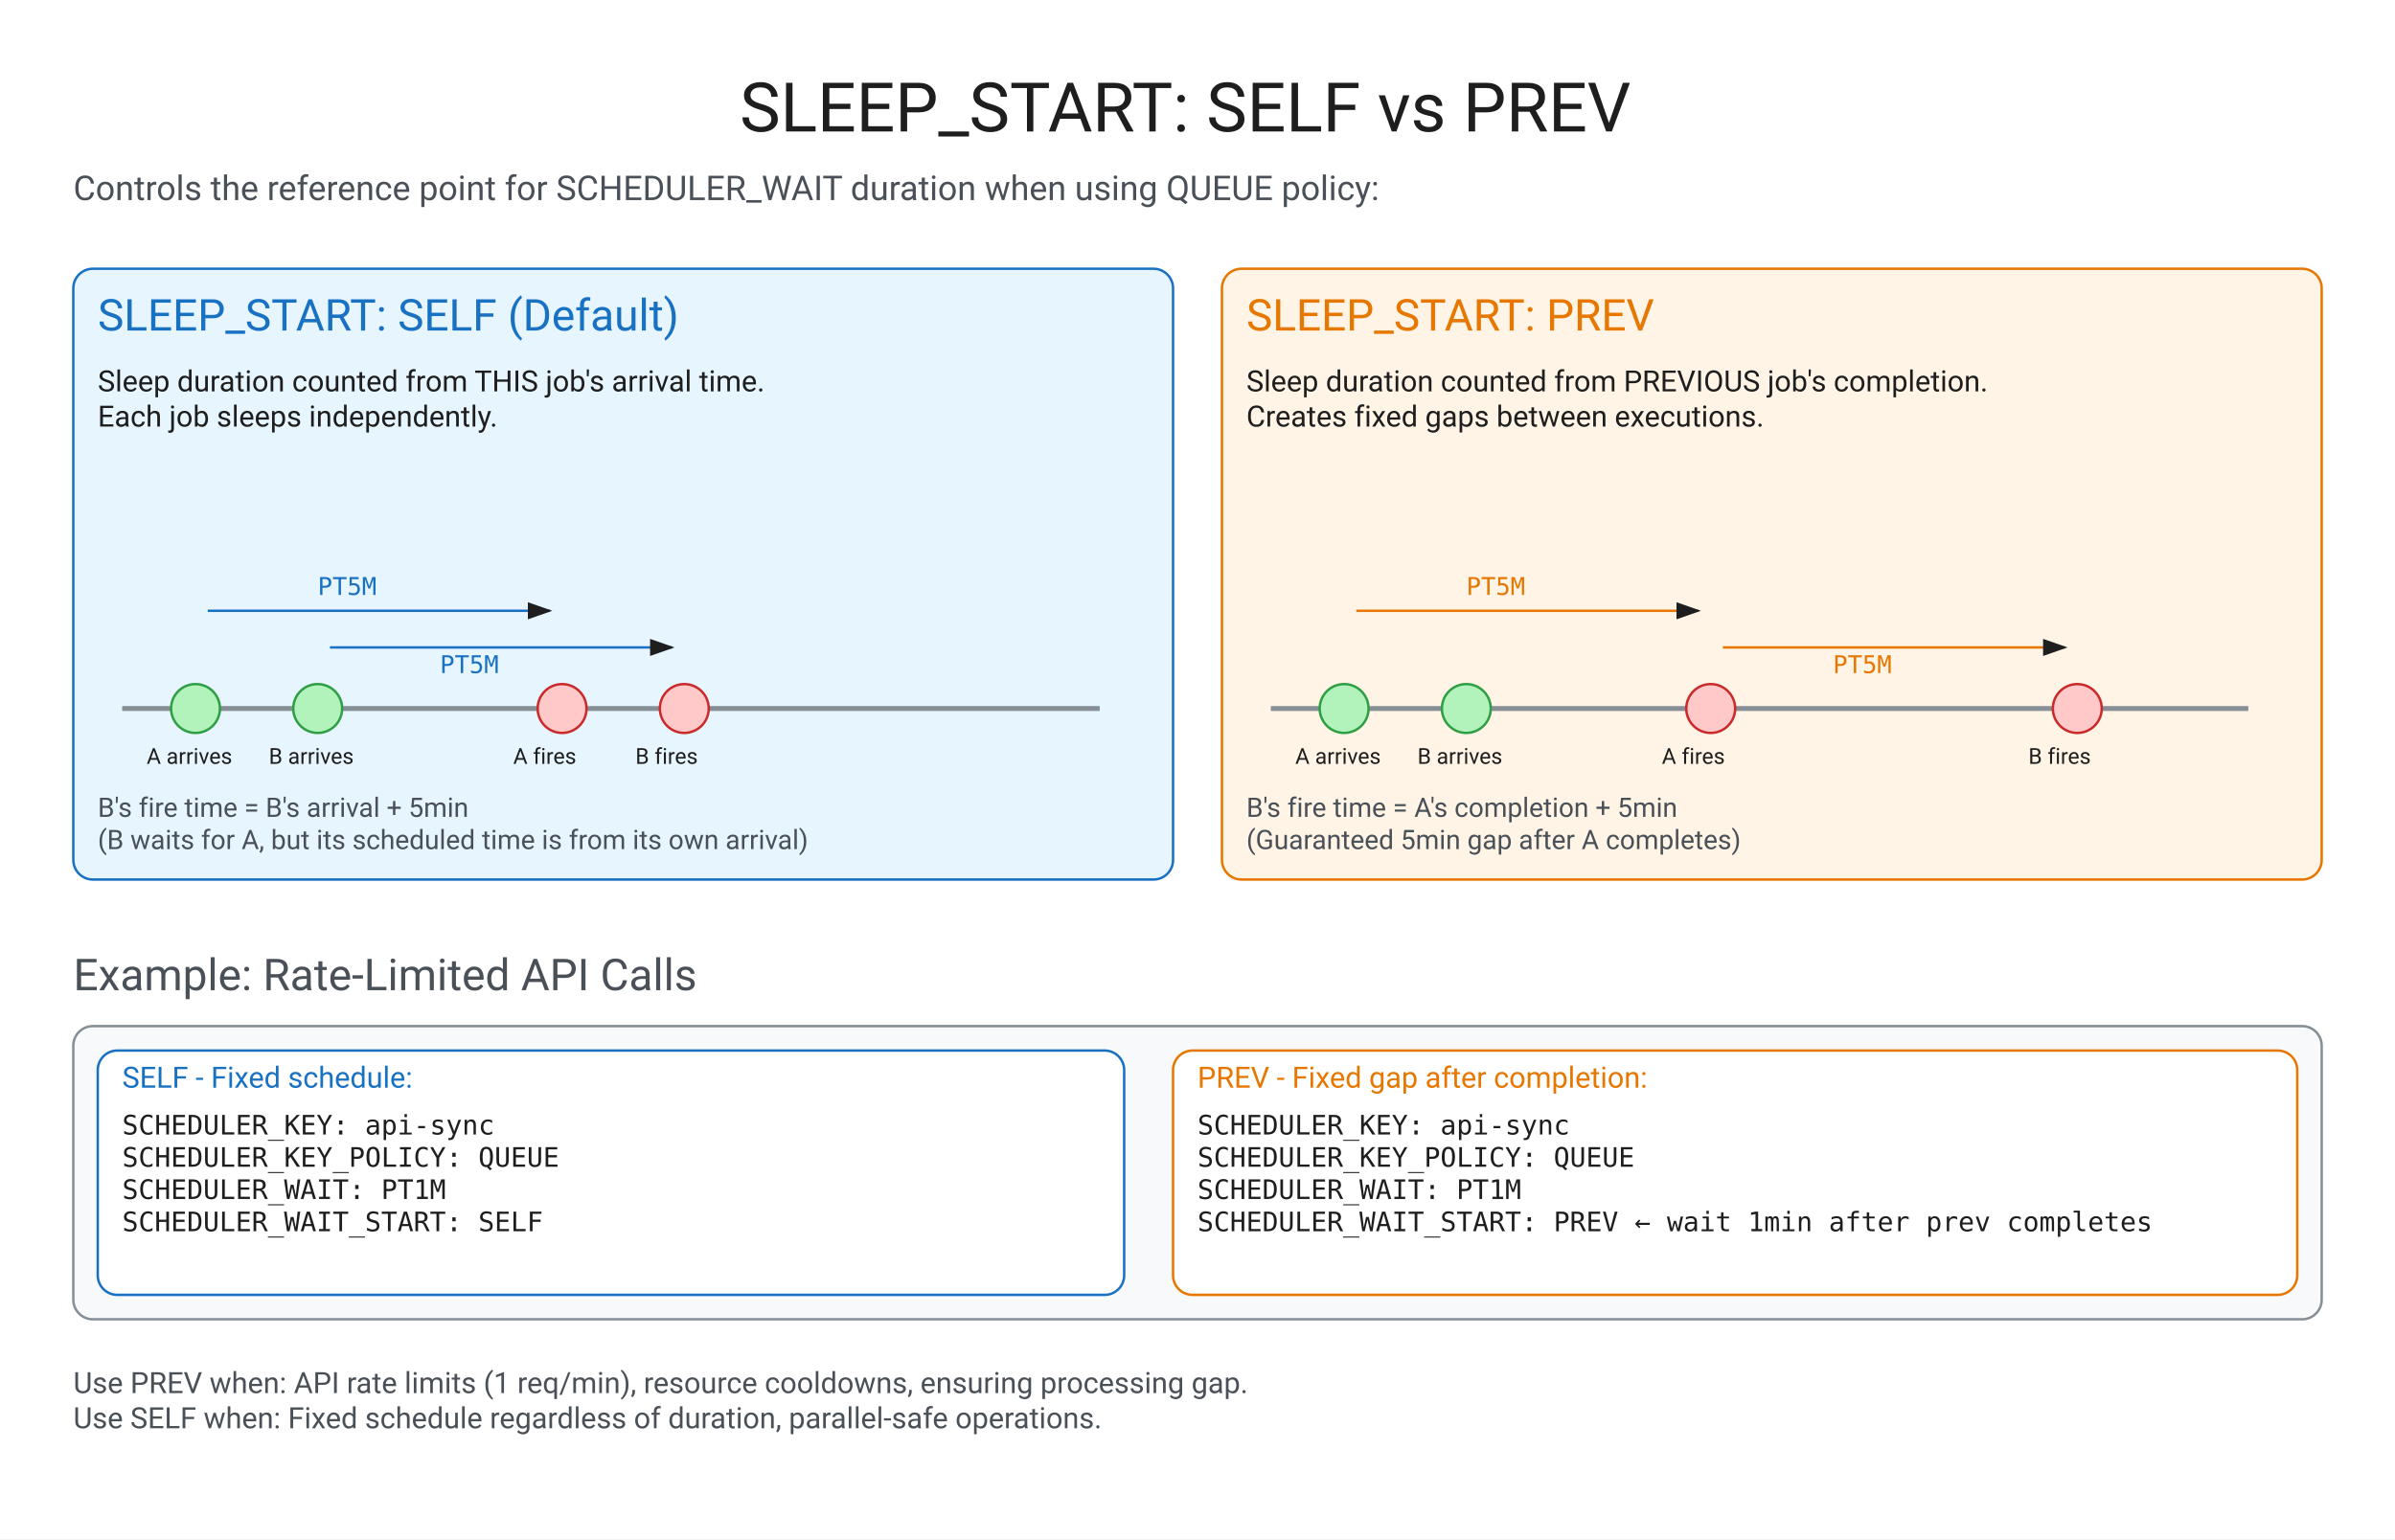
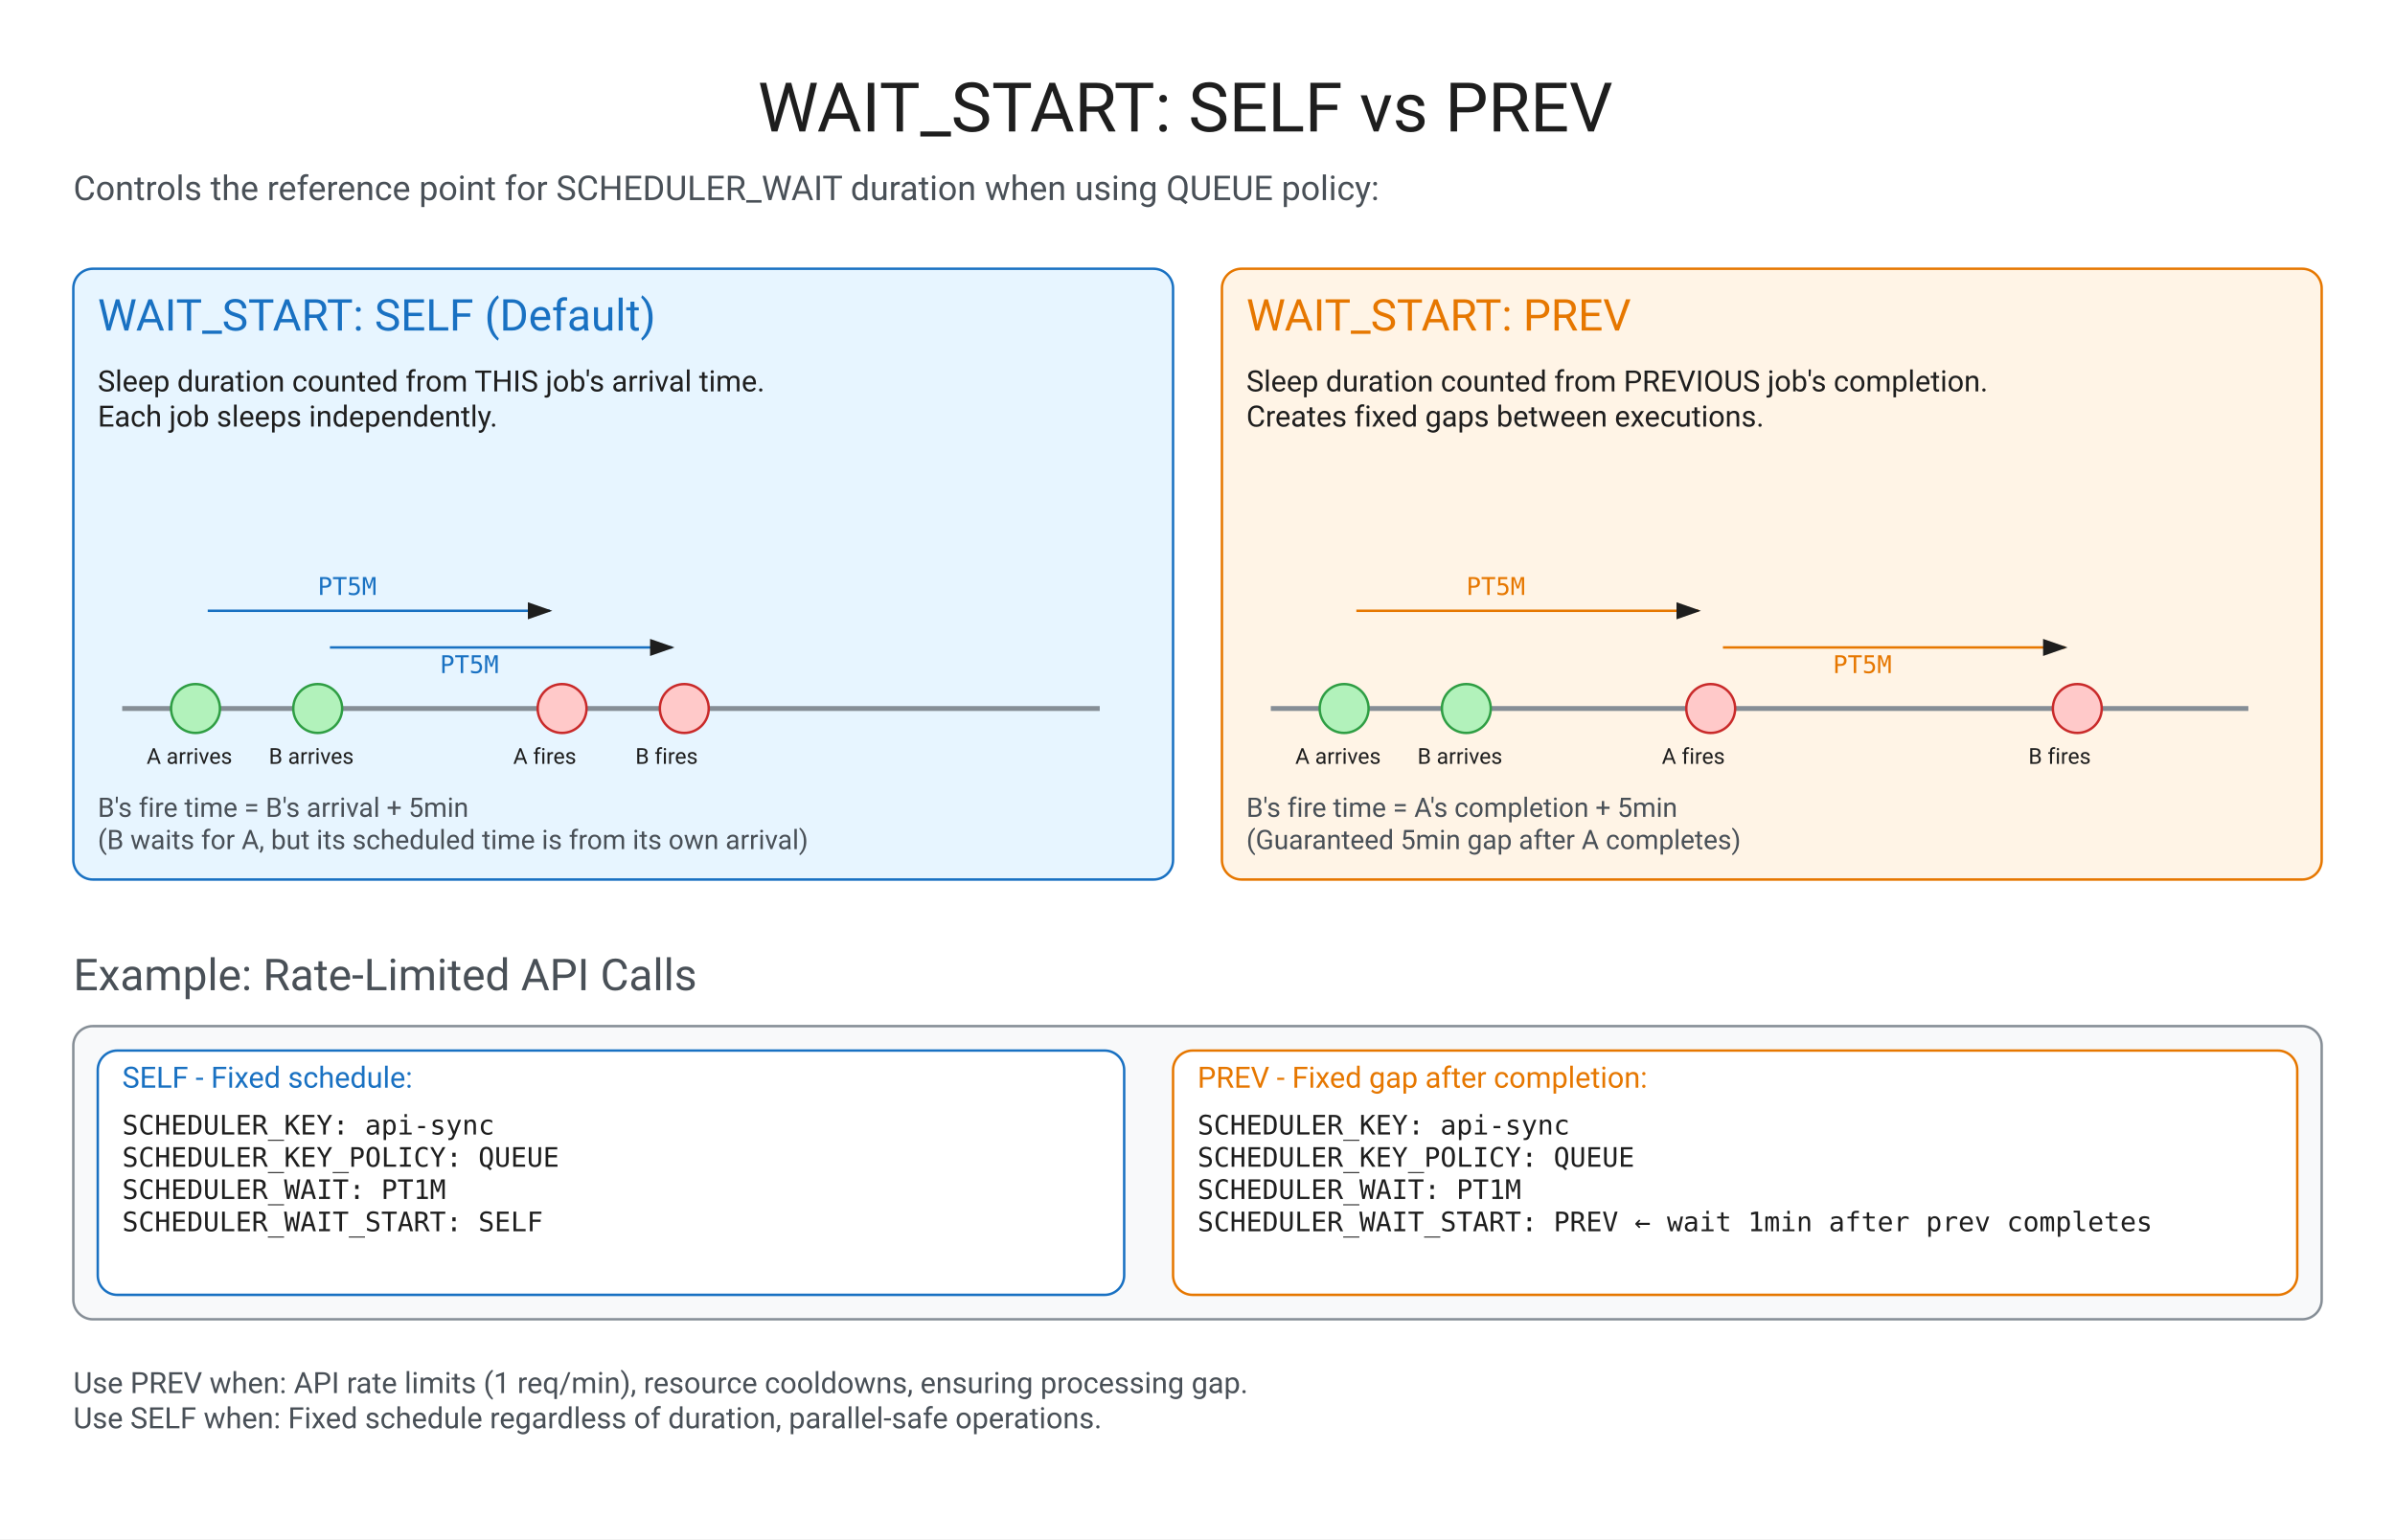
<svg xmlns="http://www.w3.org/2000/svg" viewBox="20 -10 980 630" width="980" height="630">
  <rect x="20" y="-10" width="980" height="630" fill="white" />
  <defs>
    <marker id="arrowhead" markerWidth="10" markerHeight="7" refX="9" refY="3.5" orient="auto">
      <polygon points="0 0, 10 3.5, 0 7" fill="#1e1e1e" />
    </marker>
  </defs>
  <style>
    text { font-family: -apple-system, BlinkMacSystemFont, 'Segoe UI', Roboto, sans-serif; }
    .mono { font-family: 'SF Mono', Monaco, Consolas, monospace; }
  </style>
-   <text x="505" y="43.8" font-size="28" fill="#1e1e1e" text-anchor="middle">SLEEP_START: SELF vs PREV</text>
+   <text x="505" y="43.8" font-size="28" fill="#1e1e1e" text-anchor="middle">WAIT_START: SELF vs PREV</text>
  <text x="50" y="71.9" font-size="14" fill="#495057" text-anchor="start">Controls the reference point for SCHEDULER_WAIT duration when using QUEUE policy:</text>
  <rect x="50" y="100" width="450" height="250" fill="#e7f5ff" stroke="#1971c2" stroke-width="1" rx="8" />
-   <text x="60" y="125.3" font-size="18" fill="#1971c2" text-anchor="start">SLEEP_START: SELF (Default)</text>
+   <text x="60" y="125.3" font-size="18" fill="#1971c2" text-anchor="start">WAIT_START: SELF (Default)</text>
  <text x="60" y="150.2" font-size="12" fill="#1e1e1e" text-anchor="start">Sleep duration counted from THIS job's arrival time.</text>
  <text x="60" y="164.6" font-size="12" fill="#1e1e1e" text-anchor="start">Each job sleeps independently.</text>
  <line x1="70" y1="280" x2="470" y2="280" stroke="#868e96" stroke-width="2" />
  <ellipse cx="100" cy="280" rx="10" ry="10" fill="#b2f2bb" stroke="#2f9e44" stroke-width="1" />
  <text x="80" y="302.65" font-size="9" fill="#1e1e1e" text-anchor="start">A arrives</text>
  <ellipse cx="150" cy="280" rx="10" ry="10" fill="#b2f2bb" stroke="#2f9e44" stroke-width="1" />
  <text x="130" y="302.65" font-size="9" fill="#1e1e1e" text-anchor="start">B arrives</text>
  <ellipse cx="250" cy="280" rx="10" ry="10" fill="#ffc9c9" stroke="#c92a2a" stroke-width="1" />
  <text x="230" y="302.65" font-size="9" fill="#1e1e1e" text-anchor="start">A fires</text>
  <ellipse cx="300" cy="280" rx="10" ry="10" fill="#ffc9c9" stroke="#c92a2a" stroke-width="1" />
  <text x="280" y="302.65" font-size="9" fill="#1e1e1e" text-anchor="start">B fires</text>
  <line x1="105" y1="240" x2="245" y2="240" stroke="#1971c2" stroke-width="1" marker-end="url(#arrowhead)" />
  <text x="150" y="233.5" font-size="10" fill="#1971c2" text-anchor="start" class="mono">PT5M</text>
  <line x1="155" y1="255" x2="295" y2="255" stroke="#1971c2" stroke-width="1" marker-end="url(#arrowhead)" />
  <text x="200" y="265.5" font-size="10" fill="#1971c2" text-anchor="start" class="mono">PT5M</text>
  <text x="60" y="324.35" font-size="11" fill="#495057" text-anchor="start">B's fire time = B's arrival + 5min</text>
  <text x="60" y="337.55" font-size="11" fill="#495057" text-anchor="start">(B waits for A, but its scheduled time is from its own arrival)</text>
  <rect x="520" y="100" width="450" height="250" fill="#fff4e6" stroke="#e67700" stroke-width="1" rx="8" />
-   <text x="530" y="125.3" font-size="18" fill="#e67700" text-anchor="start">SLEEP_START: PREV</text>
+   <text x="530" y="125.3" font-size="18" fill="#e67700" text-anchor="start">WAIT_START: PREV</text>
  <text x="530" y="150.2" font-size="12" fill="#1e1e1e" text-anchor="start">Sleep duration counted from PREVIOUS job's completion.</text>
  <text x="530" y="164.6" font-size="12" fill="#1e1e1e" text-anchor="start">Creates fixed gaps between executions.</text>
  <line x1="540" y1="280" x2="940" y2="280" stroke="#868e96" stroke-width="2" />
  <ellipse cx="570" cy="280" rx="10" ry="10" fill="#b2f2bb" stroke="#2f9e44" stroke-width="1" />
  <text x="550" y="302.65" font-size="9" fill="#1e1e1e" text-anchor="start">A arrives</text>
  <ellipse cx="620" cy="280" rx="10" ry="10" fill="#b2f2bb" stroke="#2f9e44" stroke-width="1" />
  <text x="600" y="302.65" font-size="9" fill="#1e1e1e" text-anchor="start">B arrives</text>
  <ellipse cx="720" cy="280" rx="10" ry="10" fill="#ffc9c9" stroke="#c92a2a" stroke-width="1" />
  <text x="700" y="302.65" font-size="9" fill="#1e1e1e" text-anchor="start">A fires</text>
  <ellipse cx="870" cy="280" rx="10" ry="10" fill="#ffc9c9" stroke="#c92a2a" stroke-width="1" />
  <text x="850" y="302.65" font-size="9" fill="#1e1e1e" text-anchor="start">B fires</text>
  <line x1="575" y1="240" x2="715" y2="240" stroke="#e67700" stroke-width="1" marker-end="url(#arrowhead)" />
  <text x="620" y="233.5" font-size="10" fill="#e67700" text-anchor="start" class="mono">PT5M</text>
  <line x1="725" y1="255" x2="865" y2="255" stroke="#e67700" stroke-width="1" marker-end="url(#arrowhead)" />
  <text x="770" y="265.5" font-size="10" fill="#e67700" text-anchor="start" class="mono">PT5M</text>
  <text x="530" y="324.35" font-size="11" fill="#495057" text-anchor="start">B's fire time = A's completion + 5min</text>
  <text x="530" y="337.55" font-size="11" fill="#495057" text-anchor="start">(Guaranteed 5min gap after A completes)</text>
  <text x="50" y="395.3" font-size="18" fill="#495057" text-anchor="start">Example: Rate-Limited API Calls</text>
  <rect x="50" y="410" width="920" height="120" fill="#f8f9fa" stroke="#868e96" stroke-width="1" rx="8" />
  <rect x="60" y="420" width="420" height="100" fill="#fff" stroke="#1971c2" stroke-width="1" rx="8" />
  <text x="70" y="435.2" font-size="12" fill="#1971c2" text-anchor="start">SELF - Fixed schedule:</text>
  <text x="70" y="454.35" font-size="11" fill="#1e1e1e" text-anchor="start" class="mono">SCHEDULER_KEY: api-sync</text>
  <text x="70" y="467.55" font-size="11" fill="#1e1e1e" text-anchor="start" class="mono">SCHEDULER_KEY_POLICY: QUEUE</text>
  <text x="70" y="480.75" font-size="11" fill="#1e1e1e" text-anchor="start" class="mono">SCHEDULER_WAIT: PT1M</text>
  <text x="70" y="493.95" font-size="11" fill="#1e1e1e" text-anchor="start" class="mono">SCHEDULER_WAIT_START: SELF</text>
  <rect x="500" y="420" width="460" height="100" fill="#fff" stroke="#e67700" stroke-width="1" rx="8" />
  <text x="510" y="435.2" font-size="12" fill="#e67700" text-anchor="start">PREV - Fixed gap after completion:</text>
  <text x="510" y="454.35" font-size="11" fill="#1e1e1e" text-anchor="start" class="mono">SCHEDULER_KEY: api-sync</text>
  <text x="510" y="467.55" font-size="11" fill="#1e1e1e" text-anchor="start" class="mono">SCHEDULER_KEY_POLICY: QUEUE</text>
  <text x="510" y="480.75" font-size="11" fill="#1e1e1e" text-anchor="start" class="mono">SCHEDULER_WAIT: PT1M</text>
  <text x="510" y="493.95" font-size="11" fill="#1e1e1e" text-anchor="start" class="mono">SCHEDULER_WAIT_START: PREV  ← wait 1min after prev completes</text>
  <text x="50" y="560.2" font-size="12" fill="#495057" text-anchor="start">Use PREV when: API rate limits (1 req/min), resource cooldowns, ensuring processing gap.</text>
  <text x="50" y="574.6" font-size="12" fill="#495057" text-anchor="start">Use SELF when: Fixed schedule regardless of duration, parallel-safe operations.</text>
</svg>
